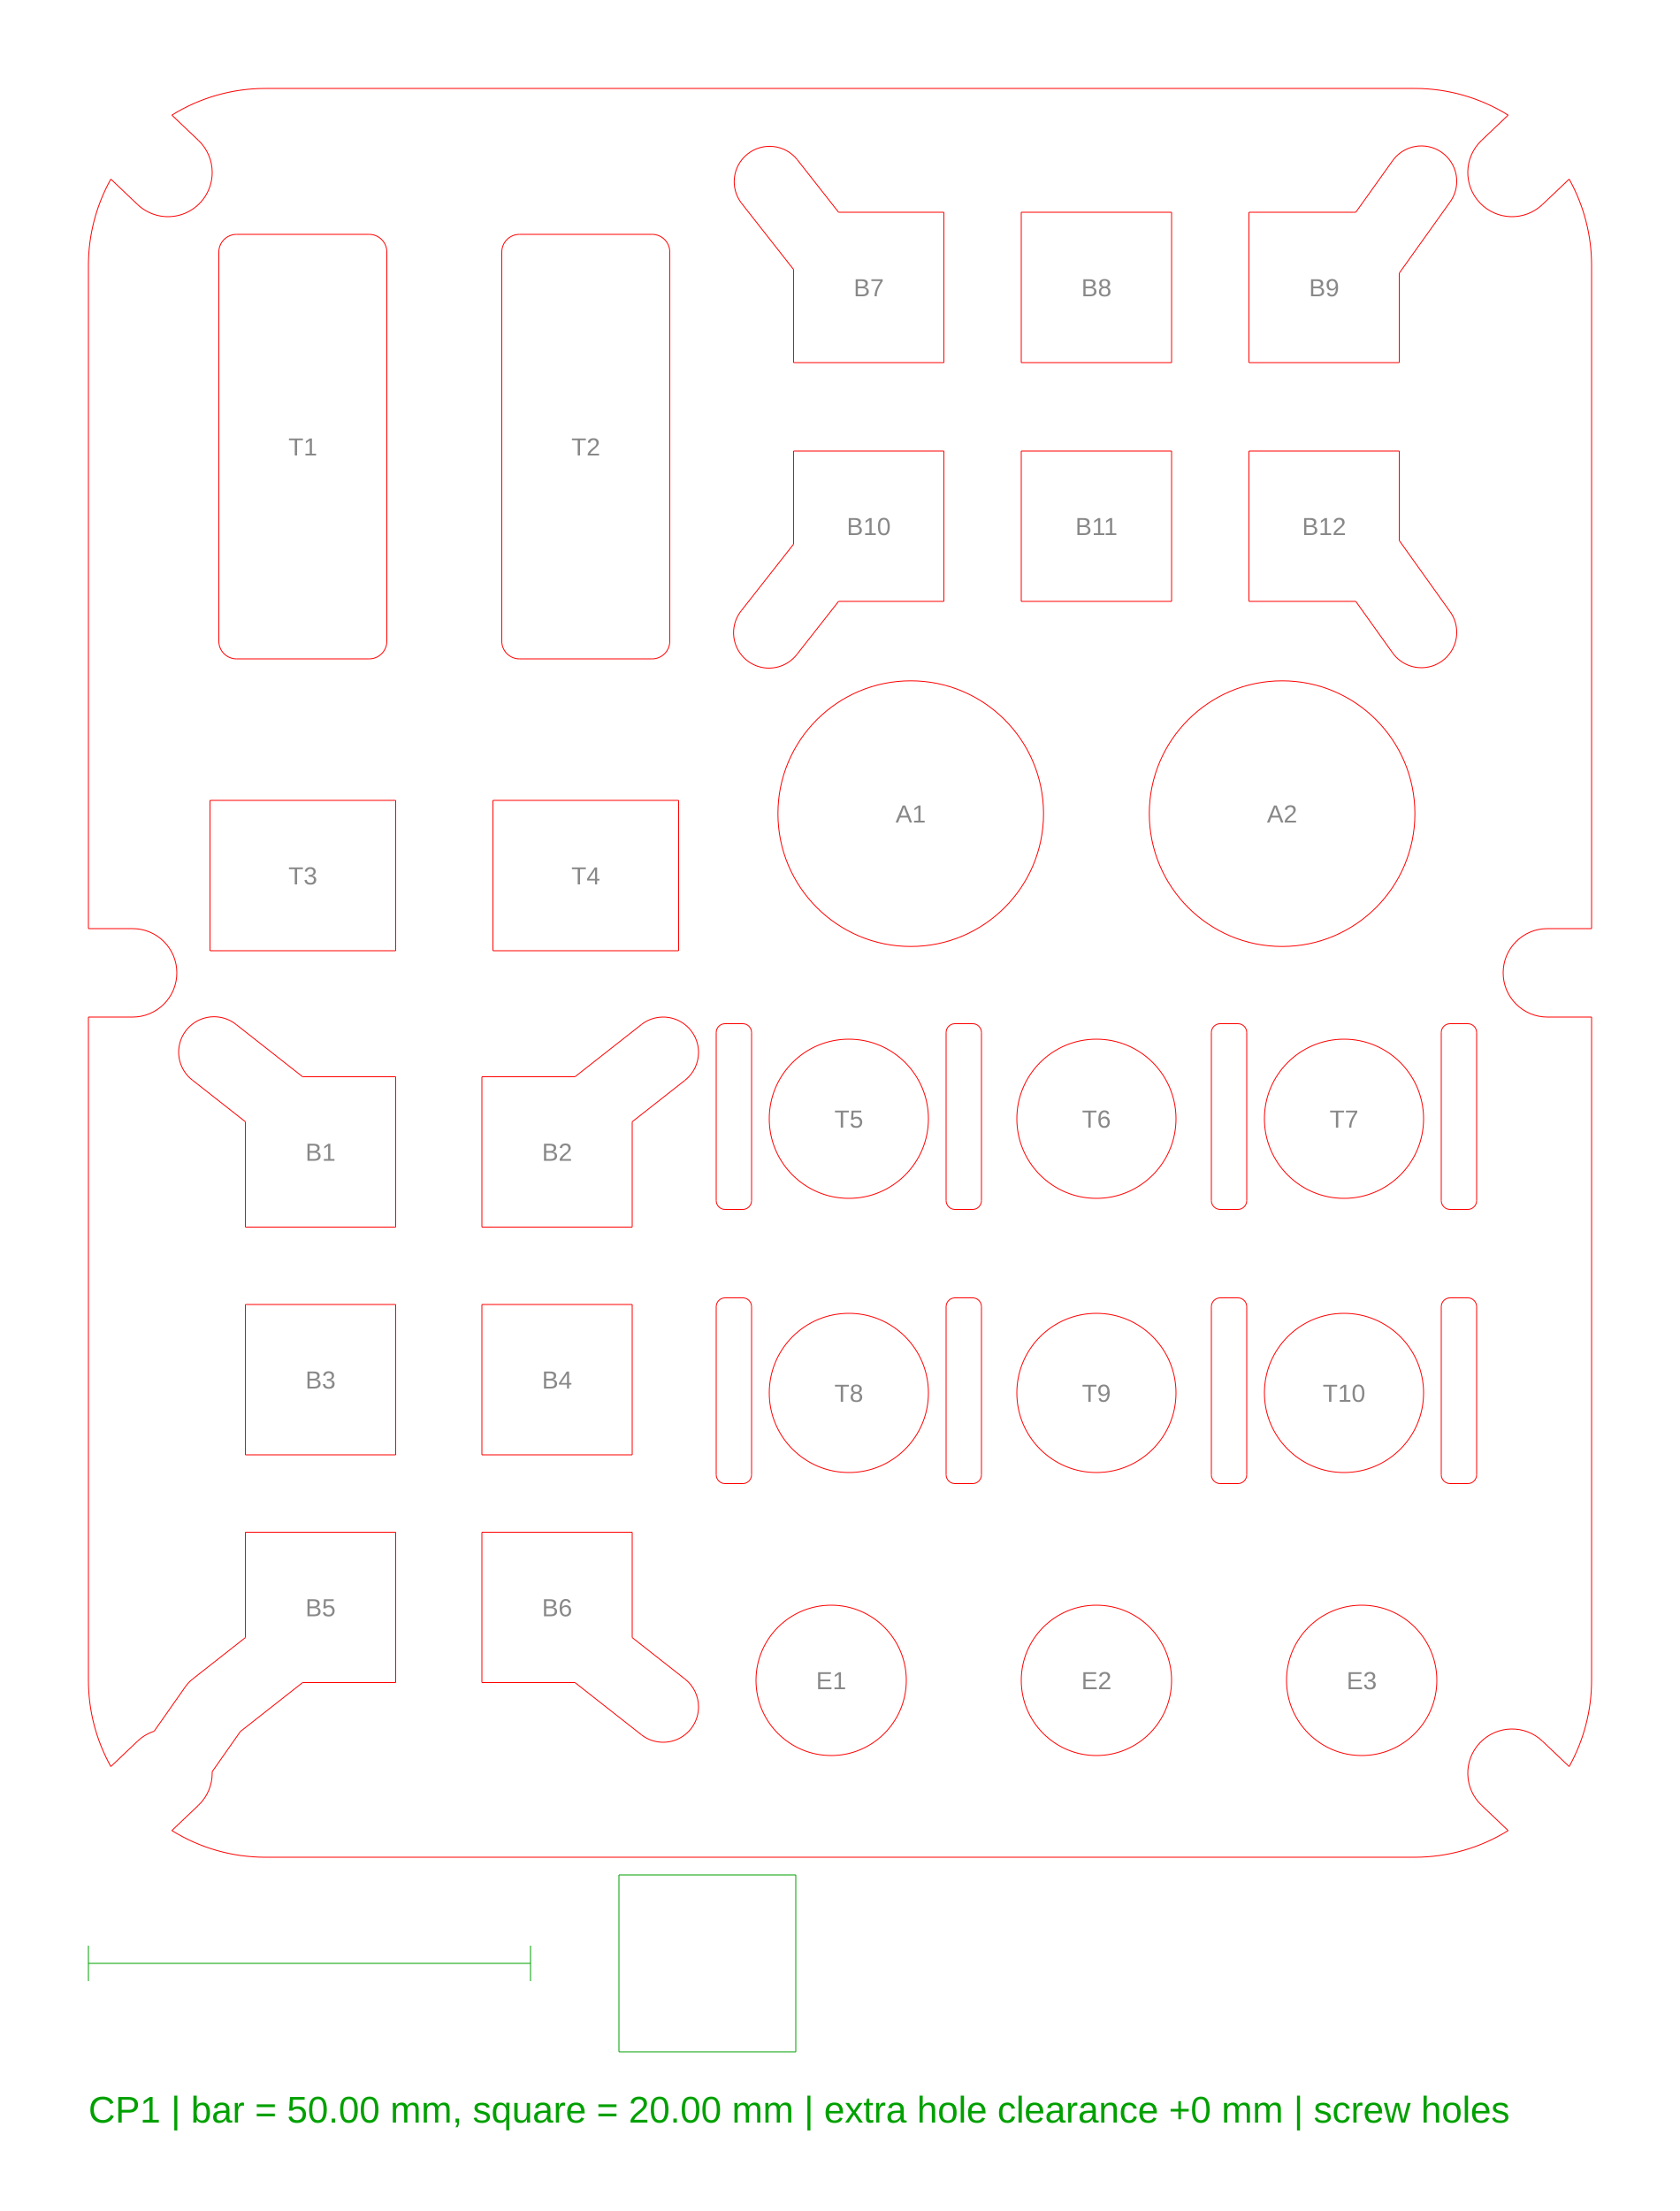
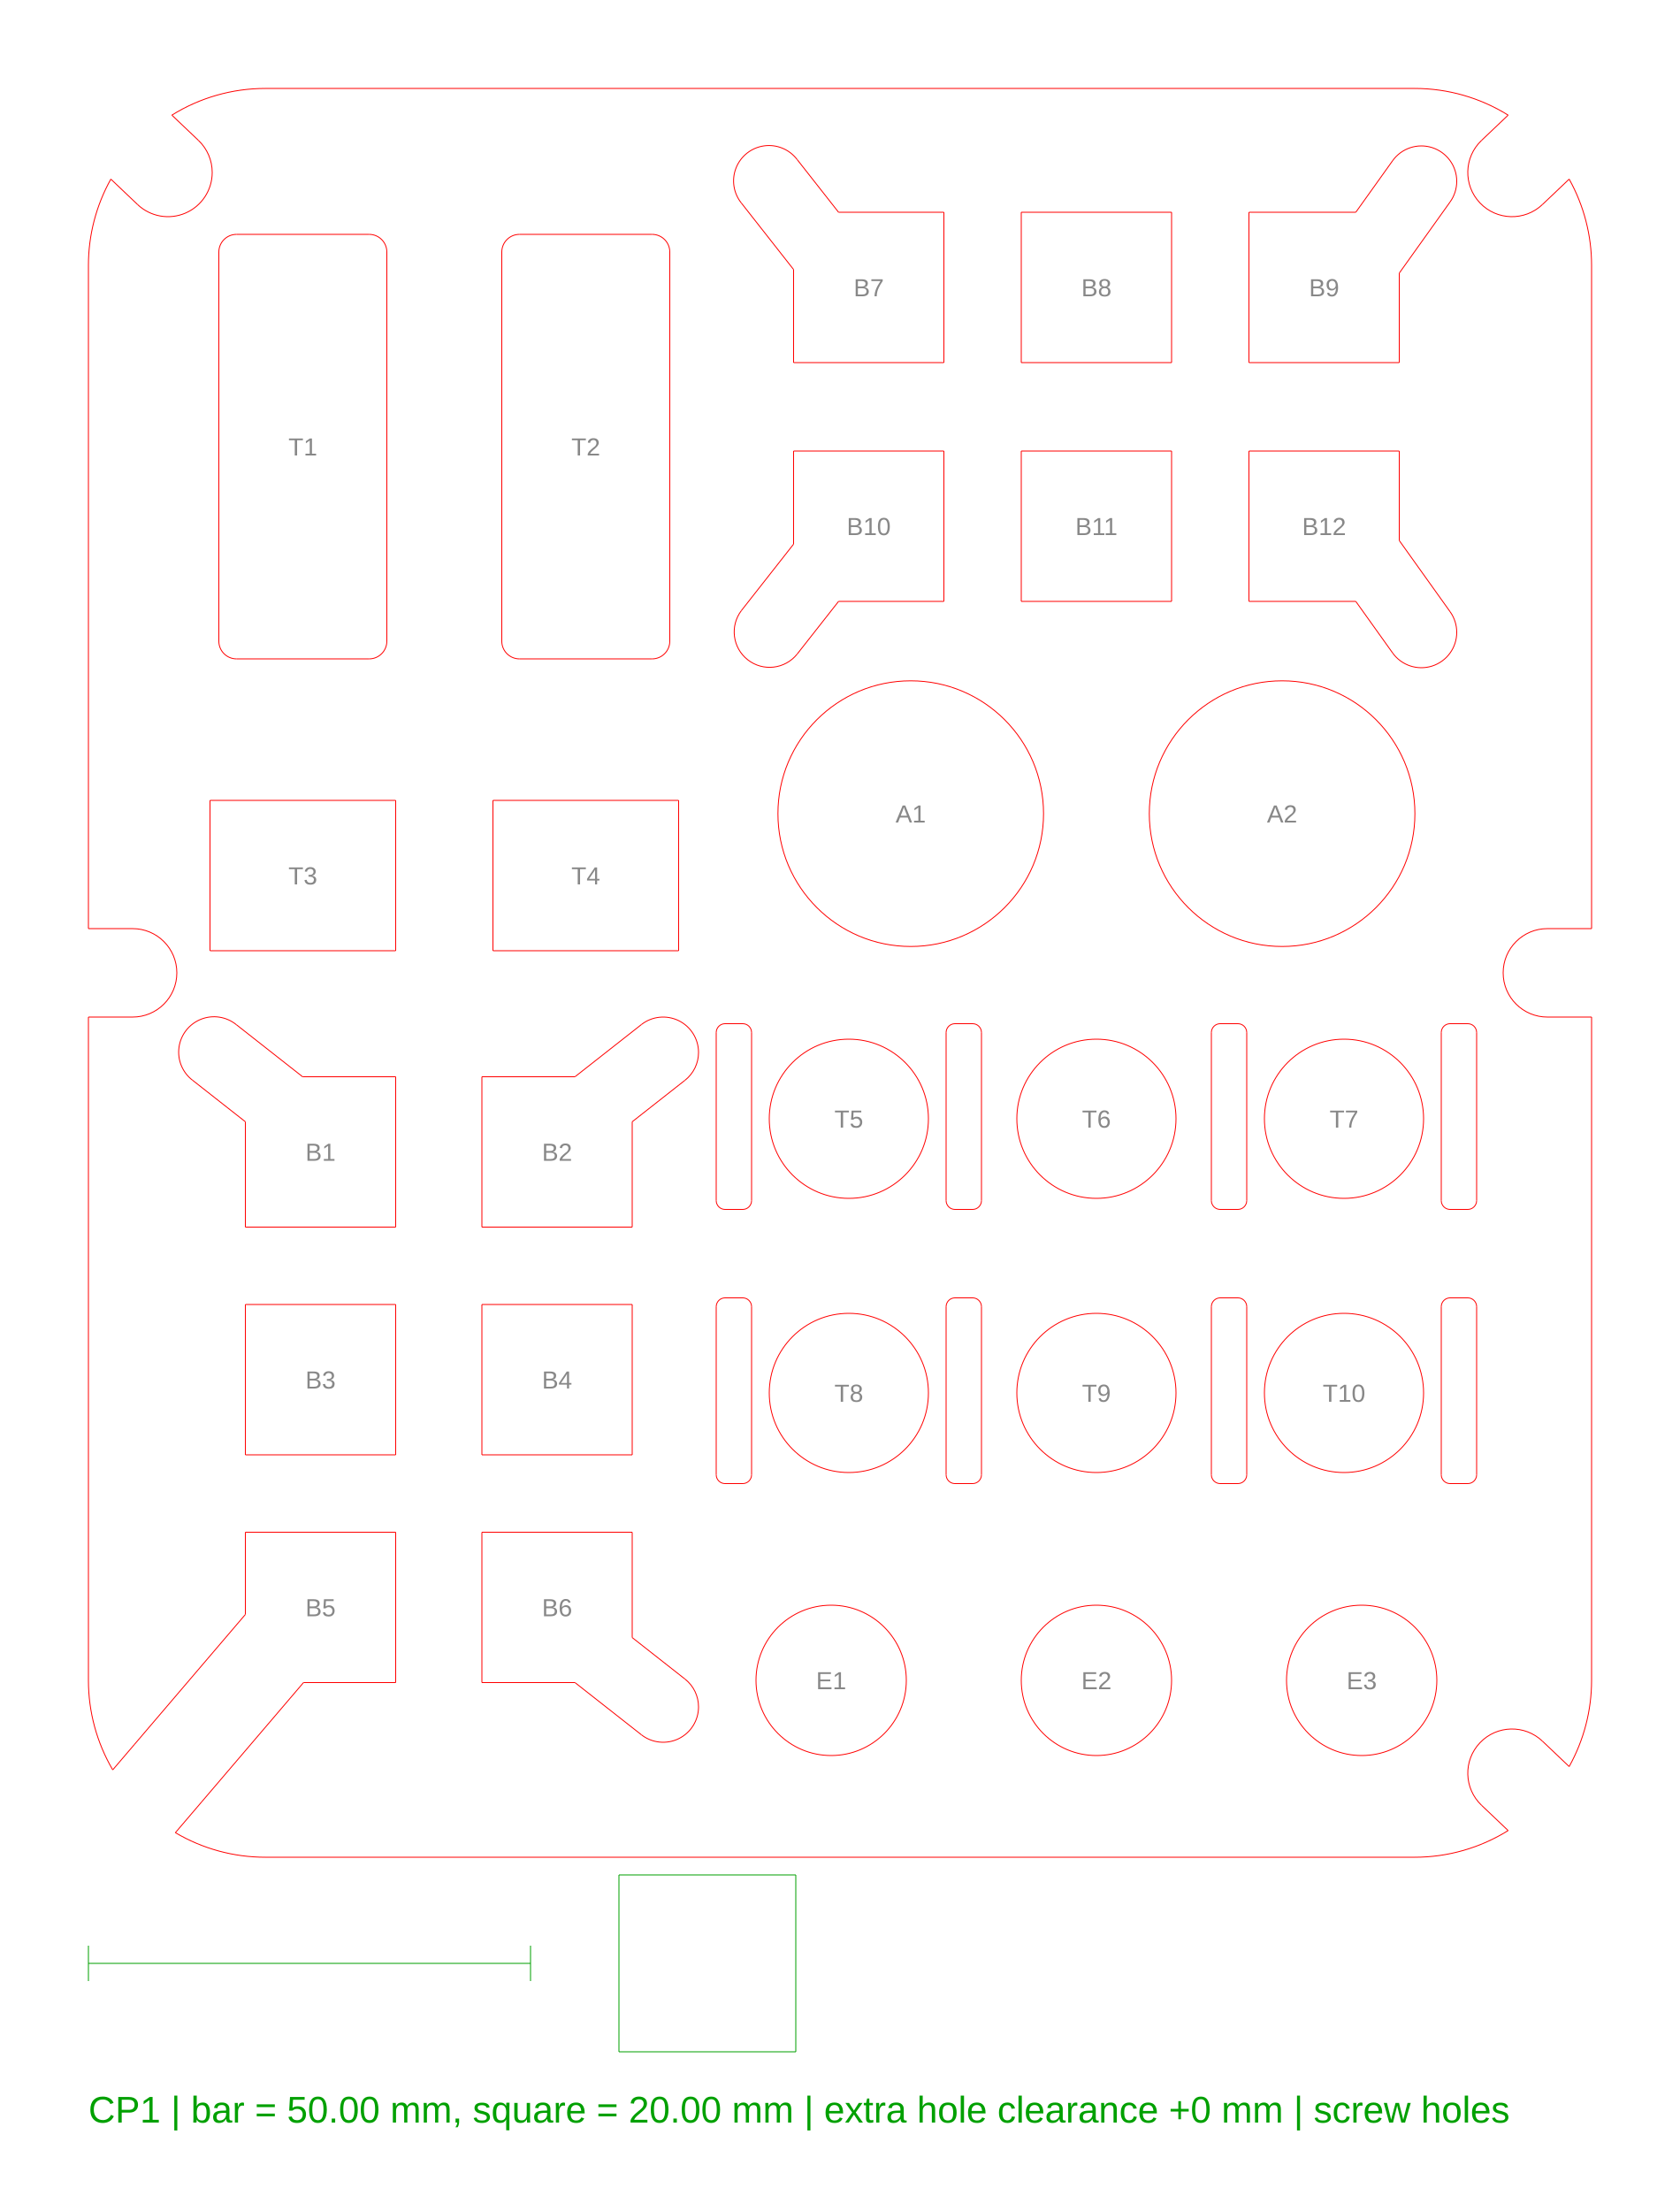
<svg xmlns="http://www.w3.org/2000/svg" width="190mm" height="250mm" viewBox="0 0 190 250">
  <line x1="30" y1="210" x2="160" y2="210" fill="none" stroke="#ff0000" stroke-width="0.1" />
  <line x1="180" y1="190" x2="180" y2="115" fill="none" stroke="#ff0000" stroke-width="0.1" />
  <line x1="180" y1="105" x2="180" y2="30" fill="none" stroke="#ff0000" stroke-width="0.1" />
  <line x1="160" y1="10" x2="30" y2="10" fill="none" stroke="#ff0000" stroke-width="0.1" />
  <line x1="10" y1="30" x2="10" y2="105" fill="none" stroke="#ff0000" stroke-width="0.1" />
  <line x1="10" y1="115" x2="10" y2="190" fill="none" stroke="#ff0000" stroke-width="0.1" />
  <path d="M 160 210 A 20 20 0 0 0 170.563 206.983" fill="none" stroke="#ff0000" stroke-width="0.1" />
  <path d="M 177.464 199.747 A 20 20 0 0 0 180 190" fill="none" stroke="#ff0000" stroke-width="0.1" />
  <path d="M 180 30 A 20 20 0 0 0 177.464 20.253" fill="none" stroke="#ff0000" stroke-width="0.1" />
  <path d="M 170.563 13.017 A 20 20 0 0 0 160 10" fill="none" stroke="#ff0000" stroke-width="0.1" />
  <path d="M 30 10 A 20 20 0 0 0 19.437 13.017" fill="none" stroke="#ff0000" stroke-width="0.1" />
  <path d="M 12.536 20.253 A 20 20 0 0 0 10 30" fill="none" stroke="#ff0000" stroke-width="0.1" />
-   <path d="M 10 190 A 20 20 0 0 0 12.535 199.746" fill="none" stroke="#ff0000" stroke-width="0.1" />
-   <path d="M 19.437 206.983 A 20 20 0 0 0 30 210" fill="none" stroke="#ff0000" stroke-width="0.1" />
+   <path d="M 10 190 A 20 20 0 0 0 12.749 200.12" fill="none" stroke="#ff0000" stroke-width="0.1" />
+   <path d="M 19.833 207.223 A 20 20 0 0 0 30 210" fill="none" stroke="#ff0000" stroke-width="0.1" />
  <line x1="89.75" y1="41" x2="106.75" y2="41" fill="none" stroke="#ff0000" stroke-width="0.1" />
  <line x1="106.75" y1="41" x2="106.75" y2="24" fill="none" stroke="#ff0000" stroke-width="0.1" />
  <line x1="106.75" y1="24" x2="94.837" y2="24" fill="none" stroke="#ff0000" stroke-width="0.1" />
  <line x1="89.75" y1="30.474" x2="89.75" y2="41" fill="none" stroke="#ff0000" stroke-width="0.1" />
  <line x1="115.5" y1="41" x2="132.5" y2="41" fill="none" stroke="#ff0000" stroke-width="0.1" />
  <line x1="132.5" y1="41" x2="132.5" y2="24" fill="none" stroke="#ff0000" stroke-width="0.1" />
  <line x1="132.5" y1="24" x2="115.5" y2="24" fill="none" stroke="#ff0000" stroke-width="0.1" />
  <line x1="115.5" y1="24" x2="115.5" y2="41" fill="none" stroke="#ff0000" stroke-width="0.1" />
  <line x1="141.25" y1="41" x2="158.25" y2="41" fill="none" stroke="#ff0000" stroke-width="0.1" />
  <line x1="158.25" y1="41" x2="158.25" y2="30.882" fill="none" stroke="#ff0000" stroke-width="0.1" />
  <line x1="153.334" y1="24" x2="141.25" y2="24" fill="none" stroke="#ff0000" stroke-width="0.1" />
  <line x1="141.25" y1="24" x2="141.25" y2="41" fill="none" stroke="#ff0000" stroke-width="0.1" />
  <line x1="94.837" y1="68" x2="106.75" y2="68" fill="none" stroke="#ff0000" stroke-width="0.1" />
  <line x1="106.75" y1="68" x2="106.75" y2="51" fill="none" stroke="#ff0000" stroke-width="0.1" />
  <line x1="106.75" y1="51" x2="89.75" y2="51" fill="none" stroke="#ff0000" stroke-width="0.1" />
  <line x1="89.75" y1="51" x2="89.75" y2="61.526" fill="none" stroke="#ff0000" stroke-width="0.1" />
  <line x1="115.5" y1="68" x2="132.5" y2="68" fill="none" stroke="#ff0000" stroke-width="0.1" />
  <line x1="132.5" y1="68" x2="132.5" y2="51" fill="none" stroke="#ff0000" stroke-width="0.1" />
  <line x1="132.5" y1="51" x2="115.5" y2="51" fill="none" stroke="#ff0000" stroke-width="0.1" />
  <line x1="115.5" y1="51" x2="115.5" y2="68" fill="none" stroke="#ff0000" stroke-width="0.1" />
  <line x1="141.25" y1="68" x2="153.334" y2="68" fill="none" stroke="#ff0000" stroke-width="0.1" />
  <line x1="158.25" y1="61.118" x2="158.25" y2="51" fill="none" stroke="#ff0000" stroke-width="0.1" />
  <line x1="158.25" y1="51" x2="141.25" y2="51" fill="none" stroke="#ff0000" stroke-width="0.1" />
  <line x1="141.25" y1="51" x2="141.25" y2="68" fill="none" stroke="#ff0000" stroke-width="0.1" />
  <line x1="27.75" y1="138.75" x2="44.75" y2="138.75" fill="none" stroke="#ff0000" stroke-width="0.1" />
  <line x1="44.75" y1="138.75" x2="44.75" y2="121.75" fill="none" stroke="#ff0000" stroke-width="0.1" />
  <line x1="44.75" y1="121.75" x2="34.224" y2="121.75" fill="none" stroke="#ff0000" stroke-width="0.1" />
  <line x1="27.75" y1="126.837" x2="27.75" y2="138.75" fill="none" stroke="#ff0000" stroke-width="0.1" />
  <line x1="54.5" y1="138.75" x2="71.5" y2="138.75" fill="none" stroke="#ff0000" stroke-width="0.1" />
  <line x1="71.5" y1="138.75" x2="71.5" y2="126.837" fill="none" stroke="#ff0000" stroke-width="0.1" />
  <line x1="65.026" y1="121.75" x2="54.5" y2="121.75" fill="none" stroke="#ff0000" stroke-width="0.1" />
  <line x1="54.5" y1="121.75" x2="54.5" y2="138.75" fill="none" stroke="#ff0000" stroke-width="0.1" />
  <line x1="27.75" y1="164.5" x2="44.75" y2="164.5" fill="none" stroke="#ff0000" stroke-width="0.1" />
  <line x1="44.75" y1="164.5" x2="44.75" y2="147.5" fill="none" stroke="#ff0000" stroke-width="0.1" />
  <line x1="44.75" y1="147.5" x2="27.75" y2="147.5" fill="none" stroke="#ff0000" stroke-width="0.1" />
  <line x1="27.75" y1="147.5" x2="27.75" y2="164.5" fill="none" stroke="#ff0000" stroke-width="0.1" />
  <line x1="54.5" y1="164.5" x2="71.5" y2="164.5" fill="none" stroke="#ff0000" stroke-width="0.1" />
  <line x1="71.5" y1="164.5" x2="71.5" y2="147.5" fill="none" stroke="#ff0000" stroke-width="0.1" />
  <line x1="71.5" y1="147.5" x2="54.5" y2="147.5" fill="none" stroke="#ff0000" stroke-width="0.1" />
  <line x1="54.5" y1="147.5" x2="54.5" y2="164.5" fill="none" stroke="#ff0000" stroke-width="0.1" />
-   <line x1="34.224" y1="190.25" x2="44.75" y2="190.25" fill="none" stroke="#ff0000" stroke-width="0.1" />
+   <line x1="34.324" y1="190.25" x2="44.75" y2="190.25" fill="none" stroke="#ff0000" stroke-width="0.1" />
  <line x1="44.75" y1="190.25" x2="44.75" y2="173.25" fill="none" stroke="#ff0000" stroke-width="0.1" />
  <line x1="44.75" y1="173.25" x2="27.75" y2="173.25" fill="none" stroke="#ff0000" stroke-width="0.1" />
-   <line x1="27.75" y1="173.25" x2="27.75" y2="185.163" fill="none" stroke="#ff0000" stroke-width="0.1" />
+   <line x1="27.75" y1="173.25" x2="27.75" y2="182.549" fill="none" stroke="#ff0000" stroke-width="0.1" />
  <line x1="54.5" y1="190.25" x2="65.026" y2="190.25" fill="none" stroke="#ff0000" stroke-width="0.1" />
  <line x1="71.5" y1="185.163" x2="71.5" y2="173.25" fill="none" stroke="#ff0000" stroke-width="0.1" />
  <line x1="71.5" y1="173.25" x2="54.5" y2="173.25" fill="none" stroke="#ff0000" stroke-width="0.1" />
  <line x1="54.5" y1="173.25" x2="54.5" y2="190.25" fill="none" stroke="#ff0000" stroke-width="0.1" />
  <line x1="26.75" y1="74.5" x2="41.75" y2="74.5" fill="none" stroke="#ff0000" stroke-width="0.1" />
  <line x1="43.75" y1="72.5" x2="43.75" y2="28.5" fill="none" stroke="#ff0000" stroke-width="0.1" />
  <line x1="41.75" y1="26.5" x2="26.75" y2="26.5" fill="none" stroke="#ff0000" stroke-width="0.1" />
  <line x1="24.75" y1="28.5" x2="24.75" y2="72.5" fill="none" stroke="#ff0000" stroke-width="0.1" />
  <path d="M 41.75 74.5 A 2 2 0 0 0 43.75 72.5" fill="none" stroke="#ff0000" stroke-width="0.1" />
  <path d="M 43.75 28.5 A 2 2 0 0 0 41.75 26.5" fill="none" stroke="#ff0000" stroke-width="0.1" />
  <path d="M 26.75 26.5 A 2 2 0 0 0 24.75 28.5" fill="none" stroke="#ff0000" stroke-width="0.1" />
  <path d="M 24.75 72.5 A 2 2 0 0 0 26.75 74.5" fill="none" stroke="#ff0000" stroke-width="0.1" />
  <line x1="58.75" y1="74.5" x2="73.75" y2="74.5" fill="none" stroke="#ff0000" stroke-width="0.1" />
  <line x1="75.75" y1="72.5" x2="75.75" y2="28.5" fill="none" stroke="#ff0000" stroke-width="0.1" />
  <line x1="73.75" y1="26.5" x2="58.75" y2="26.5" fill="none" stroke="#ff0000" stroke-width="0.1" />
  <line x1="56.75" y1="28.5" x2="56.75" y2="72.5" fill="none" stroke="#ff0000" stroke-width="0.1" />
  <path d="M 73.75 74.5 A 2 2 0 0 0 75.75 72.5" fill="none" stroke="#ff0000" stroke-width="0.1" />
  <path d="M 75.75 28.5 A 2 2 0 0 0 73.75 26.5" fill="none" stroke="#ff0000" stroke-width="0.1" />
  <path d="M 58.75 26.5 A 2 2 0 0 0 56.75 28.5" fill="none" stroke="#ff0000" stroke-width="0.1" />
  <path d="M 56.75 72.5 A 2 2 0 0 0 58.75 74.5" fill="none" stroke="#ff0000" stroke-width="0.1" />
  <line x1="23.75" y1="107.5" x2="44.75" y2="107.5" fill="none" stroke="#ff0000" stroke-width="0.1" />
  <line x1="44.75" y1="107.5" x2="44.75" y2="90.5" fill="none" stroke="#ff0000" stroke-width="0.1" />
  <line x1="44.75" y1="90.5" x2="23.75" y2="90.5" fill="none" stroke="#ff0000" stroke-width="0.1" />
  <line x1="23.75" y1="90.5" x2="23.75" y2="107.5" fill="none" stroke="#ff0000" stroke-width="0.1" />
  <line x1="55.75" y1="107.5" x2="76.75" y2="107.5" fill="none" stroke="#ff0000" stroke-width="0.1" />
  <line x1="76.75" y1="107.5" x2="76.75" y2="90.5" fill="none" stroke="#ff0000" stroke-width="0.1" />
  <line x1="76.75" y1="90.5" x2="55.75" y2="90.5" fill="none" stroke="#ff0000" stroke-width="0.1" />
  <line x1="55.75" y1="90.5" x2="55.75" y2="107.5" fill="none" stroke="#ff0000" stroke-width="0.1" />
  <line x1="82" y1="136.75" x2="84" y2="136.75" fill="none" stroke="#ff0000" stroke-width="0.1" />
  <line x1="85" y1="135.75" x2="85" y2="116.75" fill="none" stroke="#ff0000" stroke-width="0.1" />
  <line x1="84" y1="115.75" x2="82" y2="115.75" fill="none" stroke="#ff0000" stroke-width="0.1" />
  <line x1="81" y1="116.75" x2="81" y2="135.75" fill="none" stroke="#ff0000" stroke-width="0.1" />
  <path d="M 84 136.75 A 1 1 0 0 0 85 135.75" fill="none" stroke="#ff0000" stroke-width="0.1" />
  <path d="M 85 116.75 A 1 1 0 0 0 84 115.75" fill="none" stroke="#ff0000" stroke-width="0.1" />
  <path d="M 82 115.75 A 1 1 0 0 0 81 116.75" fill="none" stroke="#ff0000" stroke-width="0.1" />
  <path d="M 81 135.75 A 1 1 0 0 0 82 136.75" fill="none" stroke="#ff0000" stroke-width="0.1" />
  <line x1="108" y1="136.75" x2="110" y2="136.75" fill="none" stroke="#ff0000" stroke-width="0.1" />
  <line x1="111" y1="135.75" x2="111" y2="116.75" fill="none" stroke="#ff0000" stroke-width="0.1" />
  <line x1="110" y1="115.75" x2="108" y2="115.75" fill="none" stroke="#ff0000" stroke-width="0.1" />
  <line x1="107" y1="116.75" x2="107" y2="135.75" fill="none" stroke="#ff0000" stroke-width="0.1" />
  <path d="M 110 136.75 A 1 1 0 0 0 111 135.75" fill="none" stroke="#ff0000" stroke-width="0.1" />
  <path d="M 111 116.75 A 1 1 0 0 0 110 115.75" fill="none" stroke="#ff0000" stroke-width="0.1" />
  <path d="M 108 115.75 A 1 1 0 0 0 107 116.75" fill="none" stroke="#ff0000" stroke-width="0.1" />
  <path d="M 107 135.75 A 1 1 0 0 0 108 136.75" fill="none" stroke="#ff0000" stroke-width="0.1" />
  <line x1="138" y1="136.75" x2="140" y2="136.75" fill="none" stroke="#ff0000" stroke-width="0.1" />
  <line x1="141" y1="135.75" x2="141" y2="116.75" fill="none" stroke="#ff0000" stroke-width="0.1" />
  <line x1="140" y1="115.75" x2="138" y2="115.75" fill="none" stroke="#ff0000" stroke-width="0.1" />
  <line x1="137" y1="116.75" x2="137" y2="135.75" fill="none" stroke="#ff0000" stroke-width="0.1" />
  <path d="M 140 136.75 A 1 1 0 0 0 141 135.75" fill="none" stroke="#ff0000" stroke-width="0.1" />
  <path d="M 141 116.75 A 1 1 0 0 0 140 115.75" fill="none" stroke="#ff0000" stroke-width="0.1" />
  <path d="M 138 115.75 A 1 1 0 0 0 137 116.75" fill="none" stroke="#ff0000" stroke-width="0.1" />
  <path d="M 137 135.75 A 1 1 0 0 0 138 136.75" fill="none" stroke="#ff0000" stroke-width="0.1" />
  <line x1="164" y1="136.75" x2="166" y2="136.75" fill="none" stroke="#ff0000" stroke-width="0.1" />
  <line x1="167" y1="135.75" x2="167" y2="116.75" fill="none" stroke="#ff0000" stroke-width="0.1" />
  <line x1="166" y1="115.75" x2="164" y2="115.75" fill="none" stroke="#ff0000" stroke-width="0.1" />
  <line x1="163" y1="116.75" x2="163" y2="135.75" fill="none" stroke="#ff0000" stroke-width="0.1" />
  <path d="M 166 136.75 A 1 1 0 0 0 167 135.75" fill="none" stroke="#ff0000" stroke-width="0.1" />
  <path d="M 167 116.75 A 1 1 0 0 0 166 115.75" fill="none" stroke="#ff0000" stroke-width="0.1" />
  <path d="M 164 115.75 A 1 1 0 0 0 163 116.75" fill="none" stroke="#ff0000" stroke-width="0.1" />
  <path d="M 163 135.75 A 1 1 0 0 0 164 136.75" fill="none" stroke="#ff0000" stroke-width="0.1" />
  <line x1="82" y1="167.75" x2="84" y2="167.75" fill="none" stroke="#ff0000" stroke-width="0.1" />
  <line x1="85" y1="166.75" x2="85" y2="147.75" fill="none" stroke="#ff0000" stroke-width="0.1" />
  <line x1="84" y1="146.75" x2="82" y2="146.75" fill="none" stroke="#ff0000" stroke-width="0.1" />
  <line x1="81" y1="147.75" x2="81" y2="166.75" fill="none" stroke="#ff0000" stroke-width="0.1" />
  <path d="M 84 167.75 A 1 1 0 0 0 85 166.75" fill="none" stroke="#ff0000" stroke-width="0.1" />
  <path d="M 85 147.75 A 1 1 0 0 0 84 146.75" fill="none" stroke="#ff0000" stroke-width="0.1" />
  <path d="M 82 146.75 A 1 1 0 0 0 81 147.75" fill="none" stroke="#ff0000" stroke-width="0.1" />
  <path d="M 81 166.75 A 1 1 0 0 0 82 167.75" fill="none" stroke="#ff0000" stroke-width="0.1" />
  <line x1="108" y1="167.75" x2="110" y2="167.75" fill="none" stroke="#ff0000" stroke-width="0.1" />
  <line x1="111" y1="166.75" x2="111" y2="147.75" fill="none" stroke="#ff0000" stroke-width="0.1" />
  <line x1="110" y1="146.75" x2="108" y2="146.75" fill="none" stroke="#ff0000" stroke-width="0.1" />
  <line x1="107" y1="147.75" x2="107" y2="166.75" fill="none" stroke="#ff0000" stroke-width="0.1" />
  <path d="M 110 167.75 A 1 1 0 0 0 111 166.75" fill="none" stroke="#ff0000" stroke-width="0.1" />
  <path d="M 111 147.75 A 1 1 0 0 0 110 146.75" fill="none" stroke="#ff0000" stroke-width="0.1" />
  <path d="M 108 146.75 A 1 1 0 0 0 107 147.75" fill="none" stroke="#ff0000" stroke-width="0.1" />
  <path d="M 107 166.75 A 1 1 0 0 0 108 167.75" fill="none" stroke="#ff0000" stroke-width="0.1" />
  <line x1="138" y1="167.75" x2="140" y2="167.75" fill="none" stroke="#ff0000" stroke-width="0.1" />
  <line x1="141" y1="166.75" x2="141" y2="147.75" fill="none" stroke="#ff0000" stroke-width="0.1" />
  <line x1="140" y1="146.75" x2="138" y2="146.75" fill="none" stroke="#ff0000" stroke-width="0.1" />
  <line x1="137" y1="147.75" x2="137" y2="166.75" fill="none" stroke="#ff0000" stroke-width="0.1" />
  <path d="M 140 167.75 A 1 1 0 0 0 141 166.75" fill="none" stroke="#ff0000" stroke-width="0.1" />
  <path d="M 141 147.75 A 1 1 0 0 0 140 146.75" fill="none" stroke="#ff0000" stroke-width="0.1" />
  <path d="M 138 146.75 A 1 1 0 0 0 137 147.75" fill="none" stroke="#ff0000" stroke-width="0.1" />
  <path d="M 137 166.75 A 1 1 0 0 0 138 167.75" fill="none" stroke="#ff0000" stroke-width="0.1" />
  <line x1="164" y1="167.75" x2="166" y2="167.75" fill="none" stroke="#ff0000" stroke-width="0.1" />
  <line x1="167" y1="166.75" x2="167" y2="147.75" fill="none" stroke="#ff0000" stroke-width="0.1" />
  <line x1="166" y1="146.75" x2="164" y2="146.75" fill="none" stroke="#ff0000" stroke-width="0.1" />
  <line x1="163" y1="147.75" x2="163" y2="166.75" fill="none" stroke="#ff0000" stroke-width="0.1" />
  <path d="M 166 167.75 A 1 1 0 0 0 167 166.75" fill="none" stroke="#ff0000" stroke-width="0.1" />
  <path d="M 167 147.75 A 1 1 0 0 0 166 146.75" fill="none" stroke="#ff0000" stroke-width="0.1" />
  <path d="M 164 146.75 A 1 1 0 0 0 163 147.75" fill="none" stroke="#ff0000" stroke-width="0.1" />
  <path d="M 163 166.75 A 1 1 0 0 0 164 167.75" fill="none" stroke="#ff0000" stroke-width="0.1" />
  <circle cx="94" cy="190" r="8.5" fill="none" stroke="#ff0000" stroke-width="0.1" />
  <circle cx="124" cy="190" r="8.5" fill="none" stroke="#ff0000" stroke-width="0.1" />
  <circle cx="154" cy="190" r="8.5" fill="none" stroke="#ff0000" stroke-width="0.1" />
  <circle cx="103" cy="92" r="15.019" fill="none" stroke="#ff0000" stroke-width="0.1" />
  <circle cx="145" cy="92" r="15.019" fill="none" stroke="#ff0000" stroke-width="0.1" />
  <circle cx="96" cy="126.5" r="9" fill="none" stroke="#ff0000" stroke-width="0.1" />
  <circle cx="124" cy="126.5" r="9" fill="none" stroke="#ff0000" stroke-width="0.1" />
  <circle cx="152" cy="126.5" r="9" fill="none" stroke="#ff0000" stroke-width="0.1" />
  <circle cx="96" cy="157.5" r="9" fill="none" stroke="#ff0000" stroke-width="0.1" />
  <circle cx="124" cy="157.5" r="9" fill="none" stroke="#ff0000" stroke-width="0.1" />
  <circle cx="152" cy="157.5" r="9" fill="none" stroke="#ff0000" stroke-width="0.1" />
-   <path d="M 23.999 200.5 A 5 5 0 0 0 23.996 200.326" fill="none" stroke="#ff0000" stroke-width="0.1" />
-   <path d="M 17.433 195.751 A 5 5 0 0 0 15.554 196.876" fill="none" stroke="#ff0000" stroke-width="0.1" />
-   <path d="M 22.444 204.124 A 5 5 0 0 0 23.999 200.5" fill="none" stroke="#ff0000" stroke-width="0.1" />
  <path d="M 174.445 196.876 A 5 5 0 1 0 167.555 204.124" fill="none" stroke="#ff0000" stroke-width="0.1" />
  <path d="M 24 19.5 A 5 5 0 0 0 22.445 15.876" fill="none" stroke="#ff0000" stroke-width="0.1" />
  <path d="M 15.555 23.124 A 5 5 0 0 0 24 19.5" fill="none" stroke="#ff0000" stroke-width="0.1" />
  <path d="M 167.555 15.876 A 5 5 0 1 0 174.445 23.124" fill="none" stroke="#ff0000" stroke-width="0.1" />
  <path d="M 20 110 A 5 5 0 0 0 15 105" fill="none" stroke="#ff0000" stroke-width="0.1" />
  <path d="M 15 115 A 5 5 0 0 0 20 110" fill="none" stroke="#ff0000" stroke-width="0.1" />
  <path d="M 175 105 A 5 5 0 0 0 175 115" fill="none" stroke="#ff0000" stroke-width="0.1" />
-   <path d="M 21.779 189.855 A 4 4 0 0 0 20.976 190.703" fill="none" stroke="#ff0000" stroke-width="0.1" />
  <path d="M 79 193 A 4 4 0 0 0 77.471 189.855" fill="none" stroke="#ff0000" stroke-width="0.1" />
  <path d="M 72.529 196.145 A 4 4 0 0 0 79 193" fill="none" stroke="#ff0000" stroke-width="0.1" />
  <path d="M 26.721 115.855 A 4 4 0 1 0 21.779 122.145" fill="none" stroke="#ff0000" stroke-width="0.1" />
  <path d="M 79 119 A 4 4 0 0 0 72.529 115.855" fill="none" stroke="#ff0000" stroke-width="0.1" />
  <path d="M 77.471 122.145 A 4 4 0 0 0 79 119" fill="none" stroke="#ff0000" stroke-width="0.1" />
-   <path d="M 83.855 69.029 A 4 4 0 1 0 90.145 73.971" fill="none" stroke="#ff0000" stroke-width="0.1" />
+   <path d="M 83.855 69.029 A 4 4 0 0 0 90.145 73.971" fill="none" stroke="#ff0000" stroke-width="0.1" />
  <path d="M 164.75 71.5 A 4 4 0 0 0 164.005 69.175" fill="none" stroke="#ff0000" stroke-width="0.1" />
  <path d="M 157.495 73.825 A 4 4 0 0 0 164.75 71.5" fill="none" stroke="#ff0000" stroke-width="0.1" />
-   <path d="M 90.145 18.029 A 4 4 0 0 0 83.855 22.971" fill="none" stroke="#ff0000" stroke-width="0.1" />
+   <path d="M 90.145 18.029 A 4 4 0 1 0 83.855 22.971" fill="none" stroke="#ff0000" stroke-width="0.1" />
  <path d="M 164.75 20.5 A 4 4 0 0 0 157.495 18.175" fill="none" stroke="#ff0000" stroke-width="0.1" />
  <path d="M 164.005 22.825 A 4 4 0 0 0 164.75 20.5" fill="none" stroke="#ff0000" stroke-width="0.1" />
-   <line x1="15.554" y1="196.876" x2="12.535" y2="199.746" fill="none" stroke="#ff0000" stroke-width="0.1" />
-   <line x1="19.437" y1="206.983" x2="22.444" y2="204.124" fill="none" stroke="#ff0000" stroke-width="0.1" />
+   <line x1="22.802" y1="203.746" x2="34.324" y2="190.25" fill="none" stroke="#ff0000" stroke-width="0.1" />
+   <line x1="27.75" y1="182.549" x2="15.196" y2="197.254" fill="none" stroke="#ff0000" stroke-width="0.1" />
+   <line x1="15.196" y1="197.254" x2="12.749" y2="200.12" fill="none" stroke="#ff0000" stroke-width="0.1" />
+   <line x1="19.833" y1="207.223" x2="22.802" y2="203.746" fill="none" stroke="#ff0000" stroke-width="0.1" />
  <line x1="167.555" y1="204.124" x2="170.563" y2="206.983" fill="none" stroke="#ff0000" stroke-width="0.1" />
  <line x1="177.464" y1="199.747" x2="174.445" y2="196.876" fill="none" stroke="#ff0000" stroke-width="0.1" />
  <line x1="22.445" y1="15.876" x2="19.437" y2="13.017" fill="none" stroke="#ff0000" stroke-width="0.1" />
  <line x1="12.536" y1="20.253" x2="15.555" y2="23.124" fill="none" stroke="#ff0000" stroke-width="0.1" />
  <line x1="174.445" y1="23.124" x2="177.464" y2="20.253" fill="none" stroke="#ff0000" stroke-width="0.1" />
  <line x1="170.563" y1="13.017" x2="167.555" y2="15.876" fill="none" stroke="#ff0000" stroke-width="0.1" />
  <line x1="15" y1="105" x2="10" y2="105" fill="none" stroke="#ff0000" stroke-width="0.1" />
  <line x1="10" y1="115" x2="15" y2="115" fill="none" stroke="#ff0000" stroke-width="0.1" />
  <line x1="175" y1="115" x2="180" y2="115" fill="none" stroke="#ff0000" stroke-width="0.1" />
  <line x1="180" y1="105" x2="175" y2="105" fill="none" stroke="#ff0000" stroke-width="0.1" />
-   <line x1="27.185" y1="195.781" x2="34.224" y2="190.25" fill="none" stroke="#ff0000" stroke-width="0.1" />
-   <line x1="27.75" y1="185.163" x2="21.779" y2="189.855" fill="none" stroke="#ff0000" stroke-width="0.1" />
-   <line x1="20.976" y1="190.703" x2="17.433" y2="195.751" fill="none" stroke="#ff0000" stroke-width="0.1" />
-   <line x1="23.996" y1="200.326" x2="27.185" y2="195.781" fill="none" stroke="#ff0000" stroke-width="0.1" />
  <line x1="77.471" y1="189.855" x2="71.5" y2="185.163" fill="none" stroke="#ff0000" stroke-width="0.1" />
  <line x1="65.026" y1="190.25" x2="72.529" y2="196.145" fill="none" stroke="#ff0000" stroke-width="0.1" />
  <line x1="21.779" y1="122.145" x2="27.75" y2="126.837" fill="none" stroke="#ff0000" stroke-width="0.1" />
  <line x1="34.224" y1="121.75" x2="26.721" y2="115.855" fill="none" stroke="#ff0000" stroke-width="0.1" />
  <line x1="72.529" y1="115.855" x2="65.026" y2="121.75" fill="none" stroke="#ff0000" stroke-width="0.1" />
  <line x1="71.5" y1="126.837" x2="77.471" y2="122.145" fill="none" stroke="#ff0000" stroke-width="0.1" />
  <line x1="90.145" y1="73.971" x2="94.837" y2="68" fill="none" stroke="#ff0000" stroke-width="0.1" />
  <line x1="89.75" y1="61.526" x2="83.855" y2="69.029" fill="none" stroke="#ff0000" stroke-width="0.1" />
  <line x1="164.005" y1="69.175" x2="158.25" y2="61.118" fill="none" stroke="#ff0000" stroke-width="0.1" />
  <line x1="153.334" y1="68" x2="157.495" y2="73.825" fill="none" stroke="#ff0000" stroke-width="0.1" />
  <line x1="83.855" y1="22.971" x2="89.75" y2="30.474" fill="none" stroke="#ff0000" stroke-width="0.1" />
  <line x1="94.837" y1="24" x2="90.145" y2="18.029" fill="none" stroke="#ff0000" stroke-width="0.1" />
  <line x1="157.495" y1="18.175" x2="153.334" y2="24" fill="none" stroke="#ff0000" stroke-width="0.1" />
  <line x1="158.25" y1="30.882" x2="164.005" y2="22.825" fill="none" stroke="#ff0000" stroke-width="0.1" />
  <text x="98.25" y="33.5" font-family="Arial, Helvetica, sans-serif" font-size="2.8" text-anchor="middle" fill="#888888">B7</text>
  <text x="124" y="33.5" font-family="Arial, Helvetica, sans-serif" font-size="2.8" text-anchor="middle" fill="#888888">B8</text>
  <text x="149.75" y="33.5" font-family="Arial, Helvetica, sans-serif" font-size="2.8" text-anchor="middle" fill="#888888">B9</text>
  <text x="98.25" y="60.5" font-family="Arial, Helvetica, sans-serif" font-size="2.8" text-anchor="middle" fill="#888888">B10</text>
  <text x="124" y="60.5" font-family="Arial, Helvetica, sans-serif" font-size="2.8" text-anchor="middle" fill="#888888">B11</text>
  <text x="149.75" y="60.5" font-family="Arial, Helvetica, sans-serif" font-size="2.8" text-anchor="middle" fill="#888888">B12</text>
  <text x="36.25" y="131.25" font-family="Arial, Helvetica, sans-serif" font-size="2.8" text-anchor="middle" fill="#888888">B1</text>
  <text x="63" y="131.25" font-family="Arial, Helvetica, sans-serif" font-size="2.8" text-anchor="middle" fill="#888888">B2</text>
  <text x="36.25" y="157" font-family="Arial, Helvetica, sans-serif" font-size="2.8" text-anchor="middle" fill="#888888">B3</text>
  <text x="63" y="157" font-family="Arial, Helvetica, sans-serif" font-size="2.8" text-anchor="middle" fill="#888888">B4</text>
  <text x="36.25" y="182.75" font-family="Arial, Helvetica, sans-serif" font-size="2.8" text-anchor="middle" fill="#888888">B5</text>
  <text x="63" y="182.75" font-family="Arial, Helvetica, sans-serif" font-size="2.8" text-anchor="middle" fill="#888888">B6</text>
  <text x="34.25" y="51.5" font-family="Arial, Helvetica, sans-serif" font-size="2.8" text-anchor="middle" fill="#888888">T1</text>
  <text x="66.25" y="51.5" font-family="Arial, Helvetica, sans-serif" font-size="2.8" text-anchor="middle" fill="#888888">T2</text>
  <text x="34.25" y="100" font-family="Arial, Helvetica, sans-serif" font-size="2.8" text-anchor="middle" fill="#888888">T3</text>
  <text x="66.25" y="100" font-family="Arial, Helvetica, sans-serif" font-size="2.8" text-anchor="middle" fill="#888888">T4</text>
  <text x="94" y="191" font-family="Arial, Helvetica, sans-serif" font-size="2.8" text-anchor="middle" fill="#888888">E1</text>
  <text x="124" y="191" font-family="Arial, Helvetica, sans-serif" font-size="2.8" text-anchor="middle" fill="#888888">E2</text>
  <text x="154" y="191" font-family="Arial, Helvetica, sans-serif" font-size="2.8" text-anchor="middle" fill="#888888">E3</text>
  <text x="103" y="93" font-family="Arial, Helvetica, sans-serif" font-size="2.8" text-anchor="middle" fill="#888888">A1</text>
  <text x="145" y="93" font-family="Arial, Helvetica, sans-serif" font-size="2.8" text-anchor="middle" fill="#888888">A2</text>
  <text x="96" y="127.5" font-family="Arial, Helvetica, sans-serif" font-size="2.8" text-anchor="middle" fill="#888888">T5</text>
  <text x="124" y="127.5" font-family="Arial, Helvetica, sans-serif" font-size="2.8" text-anchor="middle" fill="#888888">T6</text>
  <text x="152" y="127.5" font-family="Arial, Helvetica, sans-serif" font-size="2.8" text-anchor="middle" fill="#888888">T7</text>
  <text x="96" y="158.5" font-family="Arial, Helvetica, sans-serif" font-size="2.8" text-anchor="middle" fill="#888888">T8</text>
  <text x="124" y="158.5" font-family="Arial, Helvetica, sans-serif" font-size="2.8" text-anchor="middle" fill="#888888">T9</text>
  <text x="152" y="158.5" font-family="Arial, Helvetica, sans-serif" font-size="2.8" text-anchor="middle" fill="#888888">T10</text>
  <line x1="10" y1="222" x2="60" y2="222" fill="none" stroke="#00a000" stroke-width="0.1" />
  <line x1="10" y1="224" x2="10" y2="220" fill="none" stroke="#00a000" stroke-width="0.1" />
  <line x1="60" y1="224" x2="60" y2="220" fill="none" stroke="#00a000" stroke-width="0.1" />
  <line x1="70" y1="232" x2="90" y2="232" fill="none" stroke="#00a000" stroke-width="0.1" />
  <line x1="90" y1="232" x2="90" y2="212" fill="none" stroke="#00a000" stroke-width="0.1" />
  <line x1="90" y1="212" x2="70" y2="212" fill="none" stroke="#00a000" stroke-width="0.1" />
  <line x1="70" y1="212" x2="70" y2="232" fill="none" stroke="#00a000" stroke-width="0.1" />
  <text x="10" y="240" font-family="Arial, Helvetica, sans-serif" font-size="4.2" text-anchor="start" fill="#00a000">CP1  |  bar = 50.00 mm, square = 20.00 mm  |  extra hole clearance +0 mm  |  screw holes</text>
</svg>
